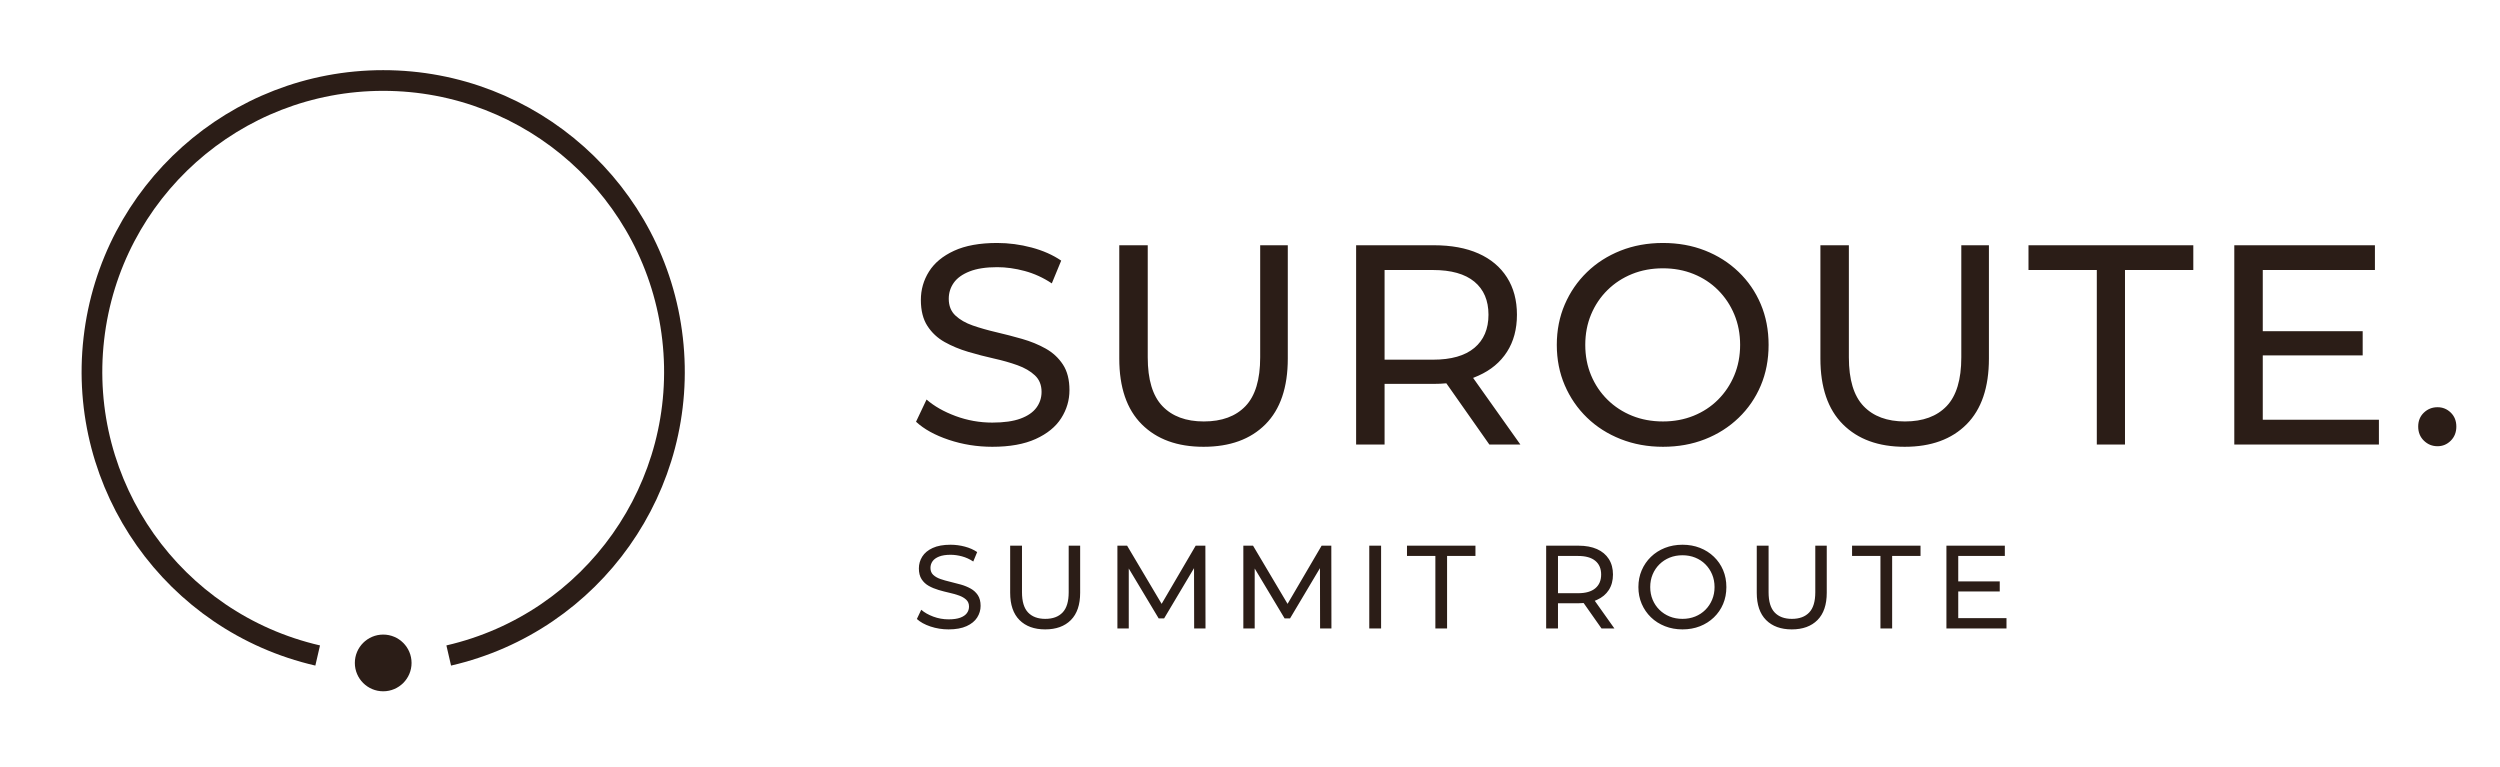
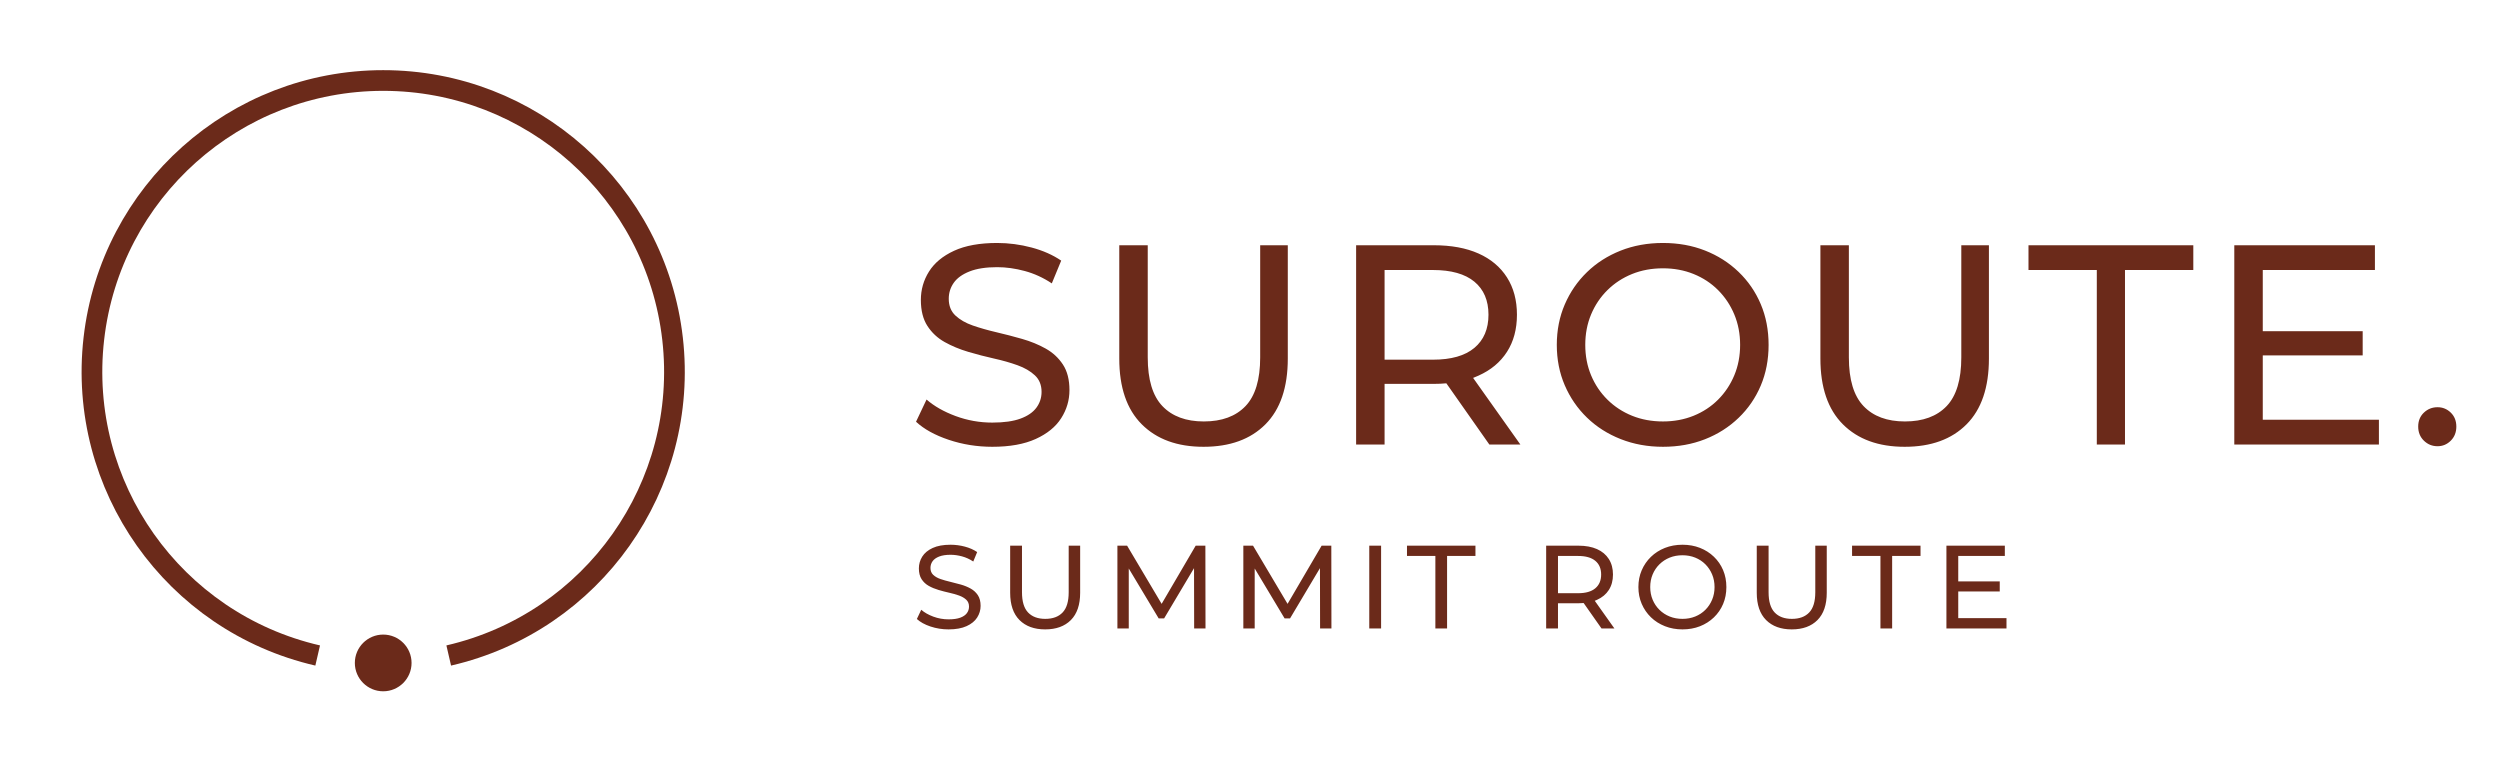
<svg xmlns="http://www.w3.org/2000/svg" viewBox="0.0 0.0 326.2 100.0" role="img" aria-label="SuRoute · Summit Route">
-   <path d="M41.45 85.53A38 38 0 1 1 58.55 85.53" fill="none" stroke="#2B1D17" stroke-width="2.7" />
-   <circle cx="50" cy="86.50" r="3.7" fill="#2B1D17" />
-   <g fill="#2B1D17">
+   <path d="M41.45 85.53A38 38 0 1 1 58.55 85.53" fill="none" stroke="#6B2A1A" stroke-width="2.7" />
+   <circle cx="50" cy="86.50" r="3.7" fill="#6B2A1A" />
+   <g fill="#6B2A1A">
    <path d="M129.477 58.297Q126.506 58.297 123.794 57.387Q121.083 56.477 119.523 55.029L120.897 52.131Q122.383 53.431 124.686 54.286Q126.989 55.14 129.477 55.14Q131.743 55.14 133.154 54.62Q134.566 54.1 135.234 53.19Q135.903 52.28 135.903 51.129Q135.903 49.791 135.03 48.974Q134.157 48.157 132.764 47.656Q131.371 47.154 129.7 46.783Q128.029 46.411 126.339 45.91Q124.649 45.409 123.256 44.629Q121.863 43.849 121.009 42.53Q120.154 41.211 120.154 39.131Q120.154 37.126 121.213 35.436Q122.271 33.746 124.481 32.724Q126.691 31.703 130.109 31.703Q132.374 31.703 134.603 32.297Q136.831 32.891 138.466 34.006L137.24 36.977Q135.569 35.863 133.711 35.361Q131.854 34.86 130.109 34.86Q127.917 34.86 126.506 35.417Q125.094 35.974 124.444 36.903Q123.794 37.831 123.794 38.983Q123.794 40.357 124.667 41.174Q125.54 41.991 126.933 42.474Q128.326 42.957 129.997 43.347Q131.669 43.737 133.359 44.22Q135.049 44.703 136.441 45.483Q137.834 46.263 138.689 47.563Q139.543 48.863 139.543 50.906Q139.543 52.874 138.466 54.564Q137.389 56.254 135.141 57.276Q132.894 58.297 129.477 58.297ZM157.037 58.297Q151.911 58.297 148.977 55.363Q146.043 52.429 146.043 46.783V32.0H149.757V46.634Q149.757 50.98 151.67 52.986Q153.583 54.991 157.074 54.991Q160.603 54.991 162.516 52.986Q164.429 50.98 164.429 46.634V32.0H168.031V46.783Q168.031 52.429 165.116 55.363Q162.2 58.297 157.037 58.297ZM176.946 58.0V32.0H187.086Q190.503 32.0 192.917 33.077Q195.331 34.154 196.631 36.197Q197.931 38.24 197.931 41.063Q197.931 43.886 196.631 45.91Q195.331 47.934 192.917 49.011Q192.583 49.16 192.211 49.309L198.377 58.0H194.329L188.72 50.014Q187.94 50.089 187.086 50.089H180.66V58.0ZM180.66 46.931H186.974Q190.54 46.931 192.379 45.39Q194.217 43.849 194.217 41.063Q194.217 38.277 192.379 36.754Q190.54 35.231 186.974 35.231H180.66ZM216.986 58.297Q214.014 58.297 211.47 57.294Q208.926 56.291 207.069 54.49Q205.211 52.689 204.171 50.274Q203.131 47.86 203.131 45.0Q203.131 42.14 204.171 39.726Q205.211 37.311 207.069 35.51Q208.926 33.709 211.451 32.706Q213.977 31.703 216.986 31.703Q219.957 31.703 222.464 32.687Q224.971 33.671 226.847 35.473Q228.723 37.274 229.744 39.689Q230.766 42.103 230.766 45.0Q230.766 47.897 229.744 50.311Q228.723 52.726 226.847 54.527Q224.971 56.329 222.464 57.313Q219.957 58.297 216.986 58.297ZM216.986 54.991Q219.14 54.991 220.979 54.249Q222.817 53.506 224.173 52.15Q225.529 50.794 226.29 48.974Q227.051 47.154 227.051 45.0Q227.051 42.846 226.29 41.026Q225.529 39.206 224.173 37.85Q222.817 36.494 220.979 35.751Q219.14 35.009 216.986 35.009Q214.794 35.009 212.956 35.751Q211.117 36.494 209.743 37.85Q208.369 39.206 207.607 41.026Q206.846 42.846 206.846 45.0Q206.846 47.154 207.607 48.974Q208.369 50.794 209.743 52.15Q211.117 53.506 212.956 54.249Q214.794 54.991 216.986 54.991ZM248.52 58.297Q243.394 58.297 240.46 55.363Q237.526 52.429 237.526 46.783V32.0H241.24V46.634Q241.24 50.98 243.153 52.986Q245.066 54.991 248.557 54.991Q252.086 54.991 253.999 52.986Q255.911 50.98 255.911 46.634V32.0H259.514V46.783Q259.514 52.429 256.599 55.363Q253.683 58.297 248.52 58.297ZM273.591 58.0V35.231H264.677V32.0H286.183V35.231H277.269V58.0ZM295.246 54.769H310.4V58.0H291.531V32.0H309.88V35.231H295.246V43.217H308.283V46.374H295.246ZM318.051 58.223Q317.011 58.223 316.269 57.499Q315.526 56.774 315.526 55.66Q315.526 54.546 316.269 53.84Q317.011 53.134 318.051 53.134Q319.054 53.134 319.779 53.84Q320.503 54.546 320.503 55.66Q320.503 56.774 319.779 57.499Q319.054 58.223 318.051 58.223Z" />
    <path d="M123.767 82.123Q122.533 82.123 121.407 81.745Q120.281 81.367 119.633 80.766L120.203 79.562Q120.821 80.102 121.777 80.457Q122.734 80.812 123.767 80.812Q124.709 80.812 125.295 80.596Q125.881 80.38 126.159 80.002Q126.437 79.624 126.437 79.146Q126.437 78.59 126.074 78.251Q125.711 77.911 125.133 77.703Q124.554 77.495 123.86 77.341Q123.166 77.186 122.464 76.978Q121.762 76.77 121.183 76.446Q120.605 76.122 120.25 75.574Q119.895 75.026 119.895 74.162Q119.895 73.329 120.335 72.627Q120.774 71.925 121.692 71.501Q122.61 71.077 124.03 71.077Q124.971 71.077 125.897 71.323Q126.822 71.57 127.501 72.033L126.992 73.267Q126.298 72.805 125.526 72.596Q124.755 72.388 124.03 72.388Q123.119 72.388 122.533 72.619Q121.947 72.851 121.677 73.237Q121.407 73.622 121.407 74.101Q121.407 74.671 121.769 75.011Q122.132 75.35 122.711 75.551Q123.289 75.751 123.983 75.913Q124.678 76.075 125.38 76.276Q126.082 76.477 126.66 76.801Q127.239 77.125 127.594 77.665Q127.949 78.205 127.949 79.053Q127.949 79.871 127.501 80.573Q127.054 81.275 126.12 81.699Q125.187 82.123 123.767 82.123ZM136.373 82.123Q134.243 82.123 133.025 80.905Q131.806 79.686 131.806 77.341V71.2H133.349V77.279Q133.349 79.084 134.143 79.917Q134.938 80.75 136.388 80.75Q137.854 80.75 138.648 79.917Q139.443 79.084 139.443 77.279V71.2H140.939V77.341Q140.939 79.686 139.728 80.905Q138.517 82.123 136.373 82.123ZM145.799 82.0V71.2H147.065L151.57 78.791L156.013 71.2H157.278L157.294 82.0H155.813L155.797 74.131L151.894 80.689H151.184L147.281 74.178V82.0ZM162.231 82.0V71.2H163.496L168.001 78.791L172.445 71.2H173.71L173.725 82.0H172.244L172.229 74.131L168.325 80.689H167.615L163.712 74.178V82.0ZM178.662 82.0V71.2H180.205V82.0ZM187.287 82.0V72.542H183.584V71.2H192.517V72.542H188.814V82.0ZM201.743 82.0V71.2H205.955Q207.375 71.2 208.378 71.647Q209.381 72.095 209.921 72.943Q210.461 73.792 210.461 74.965Q210.461 76.137 209.921 76.978Q209.381 77.819 208.378 78.266Q208.239 78.328 208.085 78.39L210.646 82.0H208.964L206.634 78.683Q206.31 78.714 205.955 78.714H203.286V82.0ZM203.286 77.402H205.909Q207.39 77.402 208.154 76.762Q208.918 76.122 208.918 74.965Q208.918 73.807 208.154 73.175Q207.39 72.542 205.909 72.542H203.286ZM219.533 82.123Q218.298 82.123 217.241 81.707Q216.185 81.29 215.413 80.542Q214.642 79.794 214.21 78.791Q213.778 77.788 213.778 76.6Q213.778 75.412 214.21 74.409Q214.642 73.406 215.413 72.658Q216.185 71.91 217.234 71.493Q218.283 71.077 219.533 71.077Q220.767 71.077 221.808 71.485Q222.85 71.894 223.629 72.643Q224.408 73.391 224.832 74.394Q225.257 75.397 225.257 76.6Q225.257 77.803 224.832 78.806Q224.408 79.809 223.629 80.557Q222.85 81.306 221.808 81.715Q220.767 82.123 219.533 82.123ZM219.533 80.75Q220.427 80.75 221.191 80.442Q221.955 80.133 222.518 79.57Q223.081 79.007 223.397 78.251Q223.714 77.495 223.714 76.6Q223.714 75.705 223.397 74.949Q223.081 74.193 222.518 73.63Q221.955 73.067 221.191 72.758Q220.427 72.45 219.533 72.45Q218.622 72.45 217.859 72.758Q217.095 73.067 216.524 73.63Q215.953 74.193 215.637 74.949Q215.321 75.705 215.321 76.6Q215.321 77.495 215.637 78.251Q215.953 79.007 216.524 79.57Q217.095 80.133 217.859 80.442Q218.622 80.75 219.533 80.75ZM233.789 82.123Q231.659 82.123 230.441 80.905Q229.222 79.686 229.222 77.341V71.2H230.765V77.279Q230.765 79.084 231.559 79.917Q232.354 80.75 233.804 80.75Q235.27 80.75 236.064 79.917Q236.859 79.084 236.859 77.279V71.2H238.355V77.341Q238.355 79.686 237.144 80.905Q235.933 82.123 233.789 82.123ZM245.36 82.0V72.542H241.657V71.2H250.59V72.542H246.887V82.0ZM255.512 80.658H261.807V82.0H253.969V71.2H261.591V72.542H255.512V75.859H260.927V77.171H255.512Z" />
  </g>
</svg>
